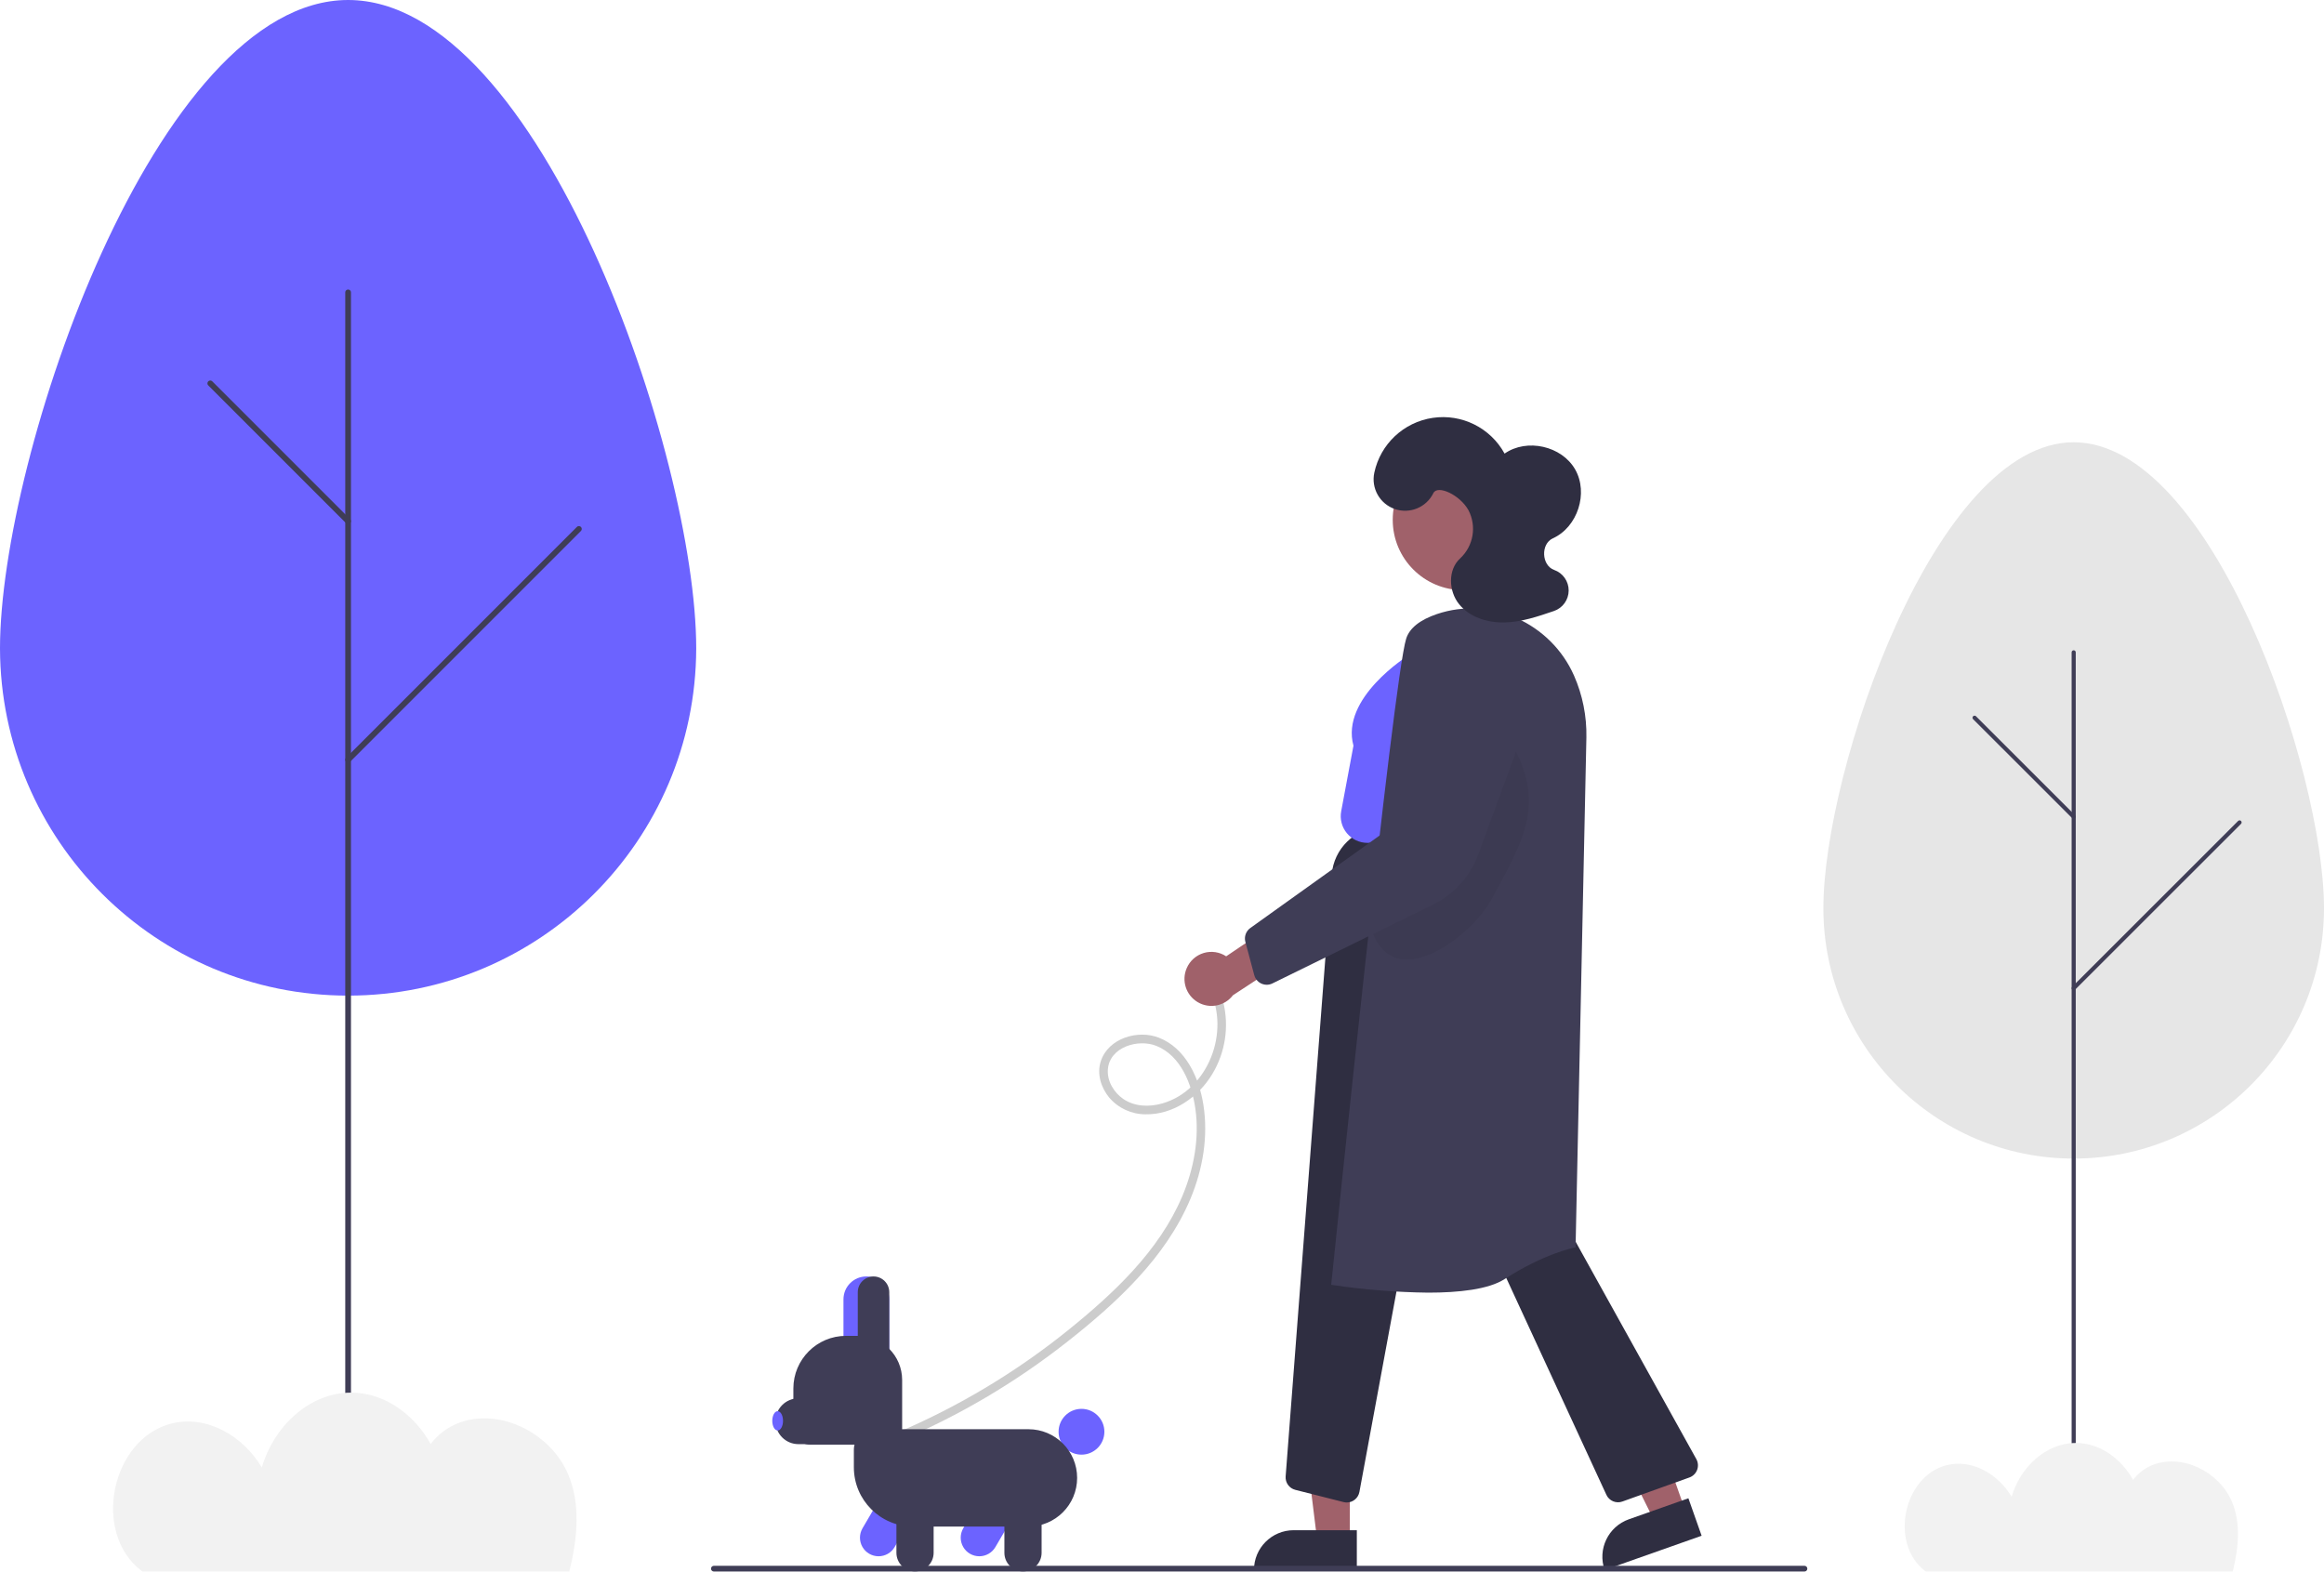
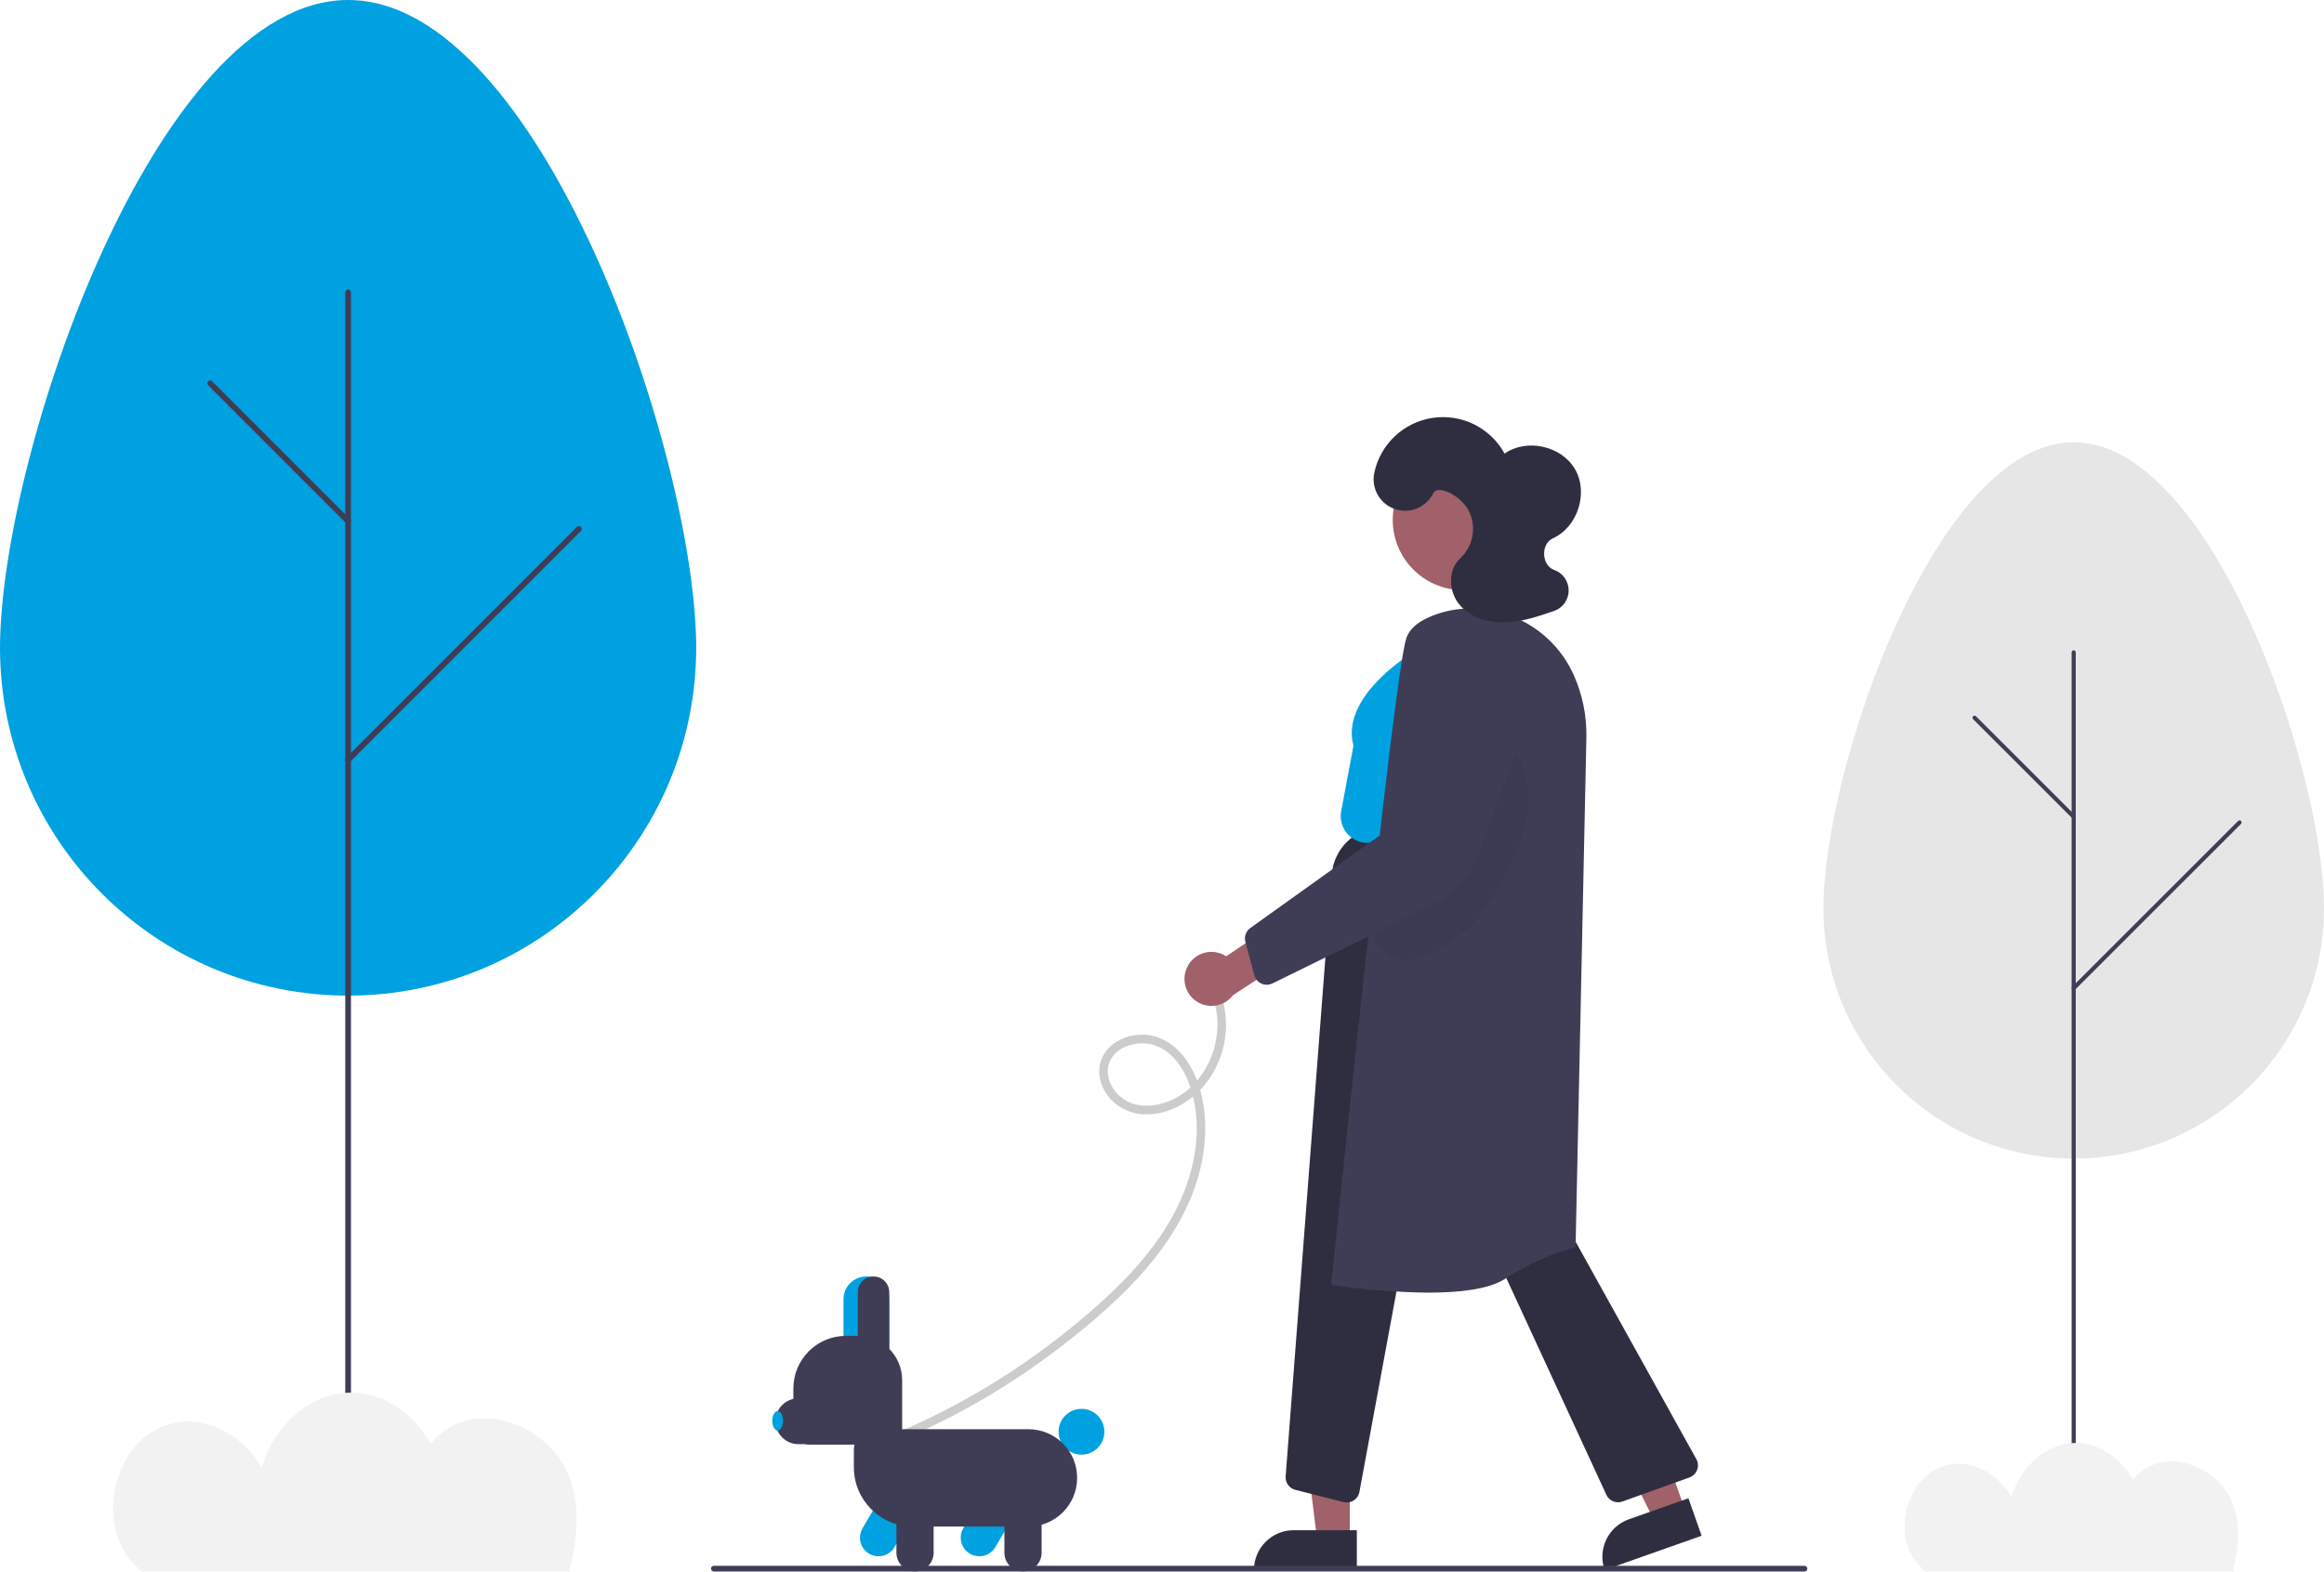
<svg xmlns="http://www.w3.org/2000/svg" id="ba852881-1fdd-4058-baca-f1caa98e12dd" data-name="Layer 1" width="811.896" height="549" viewBox="0 0 811.896 549">
-   <path d="M194.052,402.046c0-67.165,54.448-226.546,121.614-226.546S437.279,334.88,437.279,402.046a121.614,121.614,0,0,1-243.227,0Z" transform="translate(-194.0518 -175.5)" fill="#6c63ff" />
+   <path d="M194.052,402.046c0-67.165,54.448-226.546,121.614-226.546S437.279,334.88,437.279,402.046a121.614,121.614,0,0,1-243.227,0Z" transform="translate(-194.0518 -175.5)" fill="#00a1e0" />
  <path d="M315.665,697.918a1,1,0,0,1-1-1V277.634a1,1,0,0,1,2,0V696.918A1,1,0,0,1,315.665,697.918Z" transform="translate(-194.0518 -175.5)" fill="#3f3d56" />
  <path d="M315.665,358.58a.997.997,0,0,1-.707-.293l-48.135-48.134a1,1,0,1,1,1.414-1.414l48.135,48.134a1,1,0,0,1-.707,1.707Z" transform="translate(-194.0518 -175.5)" fill="#3f3d56" />
  <path d="M315.665,441.91a1,1,0,0,1-.707-1.707l80.61-80.61a1,1,0,1,1,1.414,1.414l-80.61,80.61A.997.997,0,0,1,315.665,441.91Z" transform="translate(-194.0518 -175.5)" fill="#3f3d56" />
  <path d="M243.319,724.114c.174.134.357.255.532.386H392.944c2.921-11.837,3.953-23.686-.411-33.976-6.217-14.663-24.618-23.816-39.247-17.519a22.338,22.338,0,0,0-8.774,6.942c-5.717-10.233-15.972-17.949-27.809-17.941-14.83.011-27.16,12.138-31.183,26.147-6.48-10.937-19.278-18.58-31.787-15.292C232.811,678.36,226.202,710.885,243.319,724.114Z" transform="translate(-194.0518 -175.5)" fill="#f2f2f2" />
  <path d="M831.052,492.791C831.052,444.527,870.204,330,918.5,330s87.448,114.527,87.448,162.791a87.448,87.448,0,0,1-174.896,0Z" transform="translate(-194.0518 -175.5)" fill="#e6e6e6" />
  <path d="M918.5,705.399a.719.719,0,0,1-.719-.719V403.391a.719.719,0,0,1,1.438,0V704.68A.719.719,0,0,1,918.5,705.399Z" transform="translate(-194.0518 -175.5)" fill="#3f3d56" />
  <path d="M918.5,461.557a.717.717,0,0,1-.508-.211l-34.612-34.588a.719.719,0,1,1,1.017-1.016l34.612,34.588a.719.719,0,0,1-.508,1.227Z" transform="translate(-194.0518 -175.5)" fill="#3f3d56" />
  <path d="M918.5,521.436a.719.719,0,0,1-.508-1.227l57.964-57.925a.719.719,0,0,1,1.017,1.016l-57.964,57.925A.717.717,0,0,1,918.5,521.436Z" transform="translate(-194.0518 -175.5)" fill="#3f3d56" />
  <path d="M866.478,724.222c.125.096.256.183.383.278H974.069c2.101-8.505,2.842-17.02-.295-24.414-4.471-10.536-17.702-17.113-28.221-12.589a16.06,16.06,0,0,0-6.309,4.988c-4.111-7.353-11.485-12.898-19.996-12.892-10.664.008-19.53,8.722-22.423,18.788-4.659-7.859-13.862-13.351-22.857-10.989C858.922,691.345,854.17,714.716,866.478,724.222Z" transform="translate(-194.0518 -175.5)" fill="#f2f2f2" />
  <path d="M616.558,521.189c7.379,14.599-.331,35.167-16.446,39.785-4.533,1.299-9.669,1.163-13.66-1.575-3.295-2.26-5.673-6.257-5.36-10.325.604-7.829,10.573-10.739,16.92-8.211,8.595,3.422,12.444,13.505,13.646,21.97,1.47,10.349-.549,21.042-4.593,30.604-8.096,19.142-24.12,34.056-40.005,46.859a253.098,253.098,0,0,1-53.18,32.879q-3.582,1.644-7.215,3.176a1.511,1.511,0,0,0-.538,2.052,1.538,1.538,0,0,0,2.052.538,256.439,256.439,0,0,0,58.431-34.48c17.291-13.57,34.741-29.587,43.365-50.27,4.299-10.311,6.235-21.698,4.477-32.796-1.48-9.342-6.127-19.679-15.5-23.37-7.395-2.911-17.702.157-20.329,8.189-1.445,4.416.051,9.192,2.911,12.684a16.663,16.663,0,0,0,12.701,5.873c9.643.2,18.468-5.988,23.312-14.018a33.32,33.32,0,0,0,3.863-25.146,29.531,29.531,0,0,0-2.262-5.932c-.871-1.723-3.46-.206-2.59,1.514Z" transform="translate(-194.0518 -175.5)" fill="#ccc" />
  <polygon points="588.623 527.306 577.842 531.111 558.035 491.341 573.946 485.725 588.623 527.306" fill="#a0616a" />
  <path d="M765.184,704.494h22.048a0,0,0,0,1,0,0v13.882a0,0,0,0,1,0,0H751.302a0,0,0,0,1,0,0v0A13.882,13.882,0,0,1,765.184,704.494Z" transform="translate(-386.9854 121.1078) rotate(-19.44132)" fill="#2f2e41" />
  <polygon points="471.562 537.833 460.13 537.832 454.693 493.736 471.566 493.737 471.562 537.833" fill="#a0616a" />
  <path d="M451.964,534.565h22.048a0,0,0,0,1,0,0v13.882a0,0,0,0,1,0,0H438.082a0,0,0,0,1,0,0v0A13.882,13.882,0,0,1,451.964,534.565Z" fill="#2f2e41" />
  <path d="M664.555,700.384a4.551,4.551,0,0,1-1.119-.141l-16.86-4.274a4.492,4.492,0,0,1-3.381-4.706l16.112-210.251.499.038-.499-.038A18.052,18.052,0,0,1,676.33,464.402l50.955-2.645,8.568,131.945,50.816,91.52a4.5,4.5,0,0,1-2.415,6.42L760.848,700.042a4.475,4.475,0,0,1-5.605-2.349l-59.758-129.415a1.5,1.5,0,0,0-2.837.356L668.967,696.7a4.508,4.508,0,0,1-4.412,3.685Z" transform="translate(-194.0518 -175.5)" fill="#2f2e41" />
  <path d="M608.645,513.696a9.377,9.377,0,0,1,13.777-4.116l17.755-11.997,9.922,9.011L624.787,523.184a9.428,9.428,0,0,1-16.142-9.488Z" transform="translate(-194.0518 -175.5)" fill="#a0616a" />
  <circle cx="511.116" cy="181.597" r="24.561" fill="#a0616a" />
-   <path d="M671.749,469.951a9.326,9.326,0,0,1-9.148-11.041l4.287-22.915c-4.576-16.615,18.733-31.264,19.729-31.881l14.542-5.577.179.467-.179-.467A17.723,17.723,0,0,1,725.209,415.71l-1.763,50.391L672.464,469.924C672.225,469.942,671.986,469.951,671.749,469.951Z" transform="translate(-194.0518 -175.5)" fill="#6c63ff" />
+   <path d="M671.749,469.951a9.326,9.326,0,0,1-9.148-11.041l4.287-22.915c-4.576-16.615,18.733-31.264,19.729-31.881l14.542-5.577.179.467-.179-.467A17.723,17.723,0,0,1,725.209,415.71l-1.763,50.391L672.464,469.924C672.225,469.942,671.986,469.951,671.749,469.951Z" transform="translate(-194.0518 -175.5)" fill="#00a1e0" />
  <path d="M693.027,627.076a246.897,246.897,0,0,1-33.45-2.674l-.469-.073.048-.472c.882-8.607,21.647-210.958,26.141-225.222,1.161-3.686,4.773-6.583,10.735-8.61,18.739-6.37,39.787,3.076,47.917,21.506a51.175,51.175,0,0,1,4.313,21.595l-3.78,178.137-.399.075c-.104.02-10.572,2.066-24.392,10.997C714.069,625.969,703.639,627.076,693.027,627.076Z" transform="translate(-194.0518 -175.5)" fill="#3f3d56" />
  <path d="M721.063,433.218c12.992,22.057,6.437,33.802-5.854,56.311-6.817,12.485-27.851,27.925-37.703,18s-2.066-23.418,2.213-37.122,13.481-24.988,23.088-35.182C709.656,427.956,723.798,433.923,721.063,433.218Z" transform="translate(-194.0518 -175.5)" opacity="0.051" />
  <path d="M636.583,519.521a4.505,4.505,0,0,1-4.347-3.339l-3.118-11.66a4.521,4.521,0,0,1,1.729-4.822l50.486-36.122,6.803-38.644a19.099,19.099,0,1,1,36.736,9.901l-14.38,39.123a31.657,31.657,0,0,1-15.836,17.575l-56.092,27.526A4.494,4.494,0,0,1,636.583,519.521Z" transform="translate(-194.0518 -175.5)" fill="#3f3d56" />
  <path d="M694.797,347.772a10.997,10.997,0,0,1-20.631-7.127,24.535,24.535,0,0,1,45.514-6.686c7.773-5.435,19.974-2.69,24.669,5.551s.836,20.137-7.803,24.052c-4.299,1.948-3.979,9.471.47,11.048a7.59,7.59,0,0,1-.077,14.335c-5.598,1.916-11.303,3.852-17.217,4.001s-12.18-1.764-15.913-6.354-3.993-12.124.411-16.075a14.098,14.098,0,0,0,2.859-16.752C704.14,348.406,696.279,344.747,694.797,347.772Z" transform="translate(-194.0518 -175.5)" fill="#2f2e41" />
-   <path d="M536.171,719.17a6.498,6.498,0,0,1-5.598-9.784v-0l9.097-15.532,11.218,6.57L541.791,715.957A6.504,6.504,0,0,1,536.171,719.17Z" transform="translate(-194.0518 -175.5)" fill="#6c63ff" />
-   <circle cx="377.818" cy="500.172" r="8" fill="#6c63ff" />
-   <path d="M500.973,719.17a6.498,6.498,0,0,1-5.598-9.784l9.097-15.532,11.217,6.57L506.593,715.957A6.505,6.505,0,0,1,500.973,719.17Z" transform="translate(-194.0518 -175.5)" fill="#6c63ff" />
+   <path d="M536.171,719.17a6.498,6.498,0,0,1-5.598-9.784v-0l9.097-15.532,11.218,6.57L541.791,715.957A6.504,6.504,0,0,1,536.171,719.17Z" transform="translate(-194.0518 -175.5)" fill="#00a1e0" />
+   <circle cx="377.818" cy="500.172" r="8" fill="#00a1e0" />
+   <path d="M500.973,719.17a6.498,6.498,0,0,1-5.598-9.784l9.097-15.532,11.217,6.57L506.593,715.957A6.505,6.505,0,0,1,500.973,719.17Z" transform="translate(-194.0518 -175.5)" fill="#00a1e0" />
  <path d="M553.35,708.789H513.041a20.714,20.714,0,0,1-20.691-20.691v-6.124a7.194,7.194,0,0,1,7.185-7.186h53.815a17,17,0,0,1,0,34Z" transform="translate(-194.0518 -175.5)" fill="#3f3d56" />
  <path d="M551.44,724.46a6.507,6.507,0,0,1-6.5-6.5v-18h13v18A6.507,6.507,0,0,1,551.44,724.46Z" transform="translate(-194.0518 -175.5)" fill="#3f3d56" />
  <path d="M513.718,724.46a6.507,6.507,0,0,1-6.5-6.5v-18h13v18A6.507,6.507,0,0,1,513.718,724.46Z" transform="translate(-194.0518 -175.5)" fill="#3f3d56" />
-   <path d="M504.718,650.421h-16v-21a8,8,0,0,1,16,0Z" transform="translate(-194.0518 -175.5)" fill="#6c63ff" />
+   <path d="M504.718,650.421h-16v-21a8,8,0,0,1,16,0Z" transform="translate(-194.0518 -175.5)" fill="#00a1e0" />
  <path d="M503.449,680.172H476.986a5.775,5.775,0,0,1-5.769-5.769V660.543a18.392,18.392,0,0,1,18.371-18.371H493.81a15.425,15.425,0,0,1,15.408,15.408v16.824A5.775,5.775,0,0,1,503.449,680.172Z" transform="translate(-194.0518 -175.5)" fill="#3f3d56" />
  <path d="M504.718,650.421h-11v-23.5a5.5,5.5,0,0,1,11,0Z" transform="translate(-194.0518 -175.5)" fill="#3f3d56" />
  <path d="M501.976,680h-29a8,8,0,0,1,0-16h29Z" transform="translate(-194.0518 -175.5)" fill="#3f3d56" />
-   <ellipse cx="271.674" cy="496.356" rx="1.875" ry="3.375" fill="#6c63ff" />
+   <ellipse cx="271.674" cy="496.356" rx="1.875" ry="3.375" fill="#00a1e0" />
  <path d="M824.448,724.5h-381a1,1,0,0,1,0-2h381a1,1,0,1,1,0,2Z" transform="translate(-194.0518 -175.5)" fill="#3f3d56" />
</svg>
